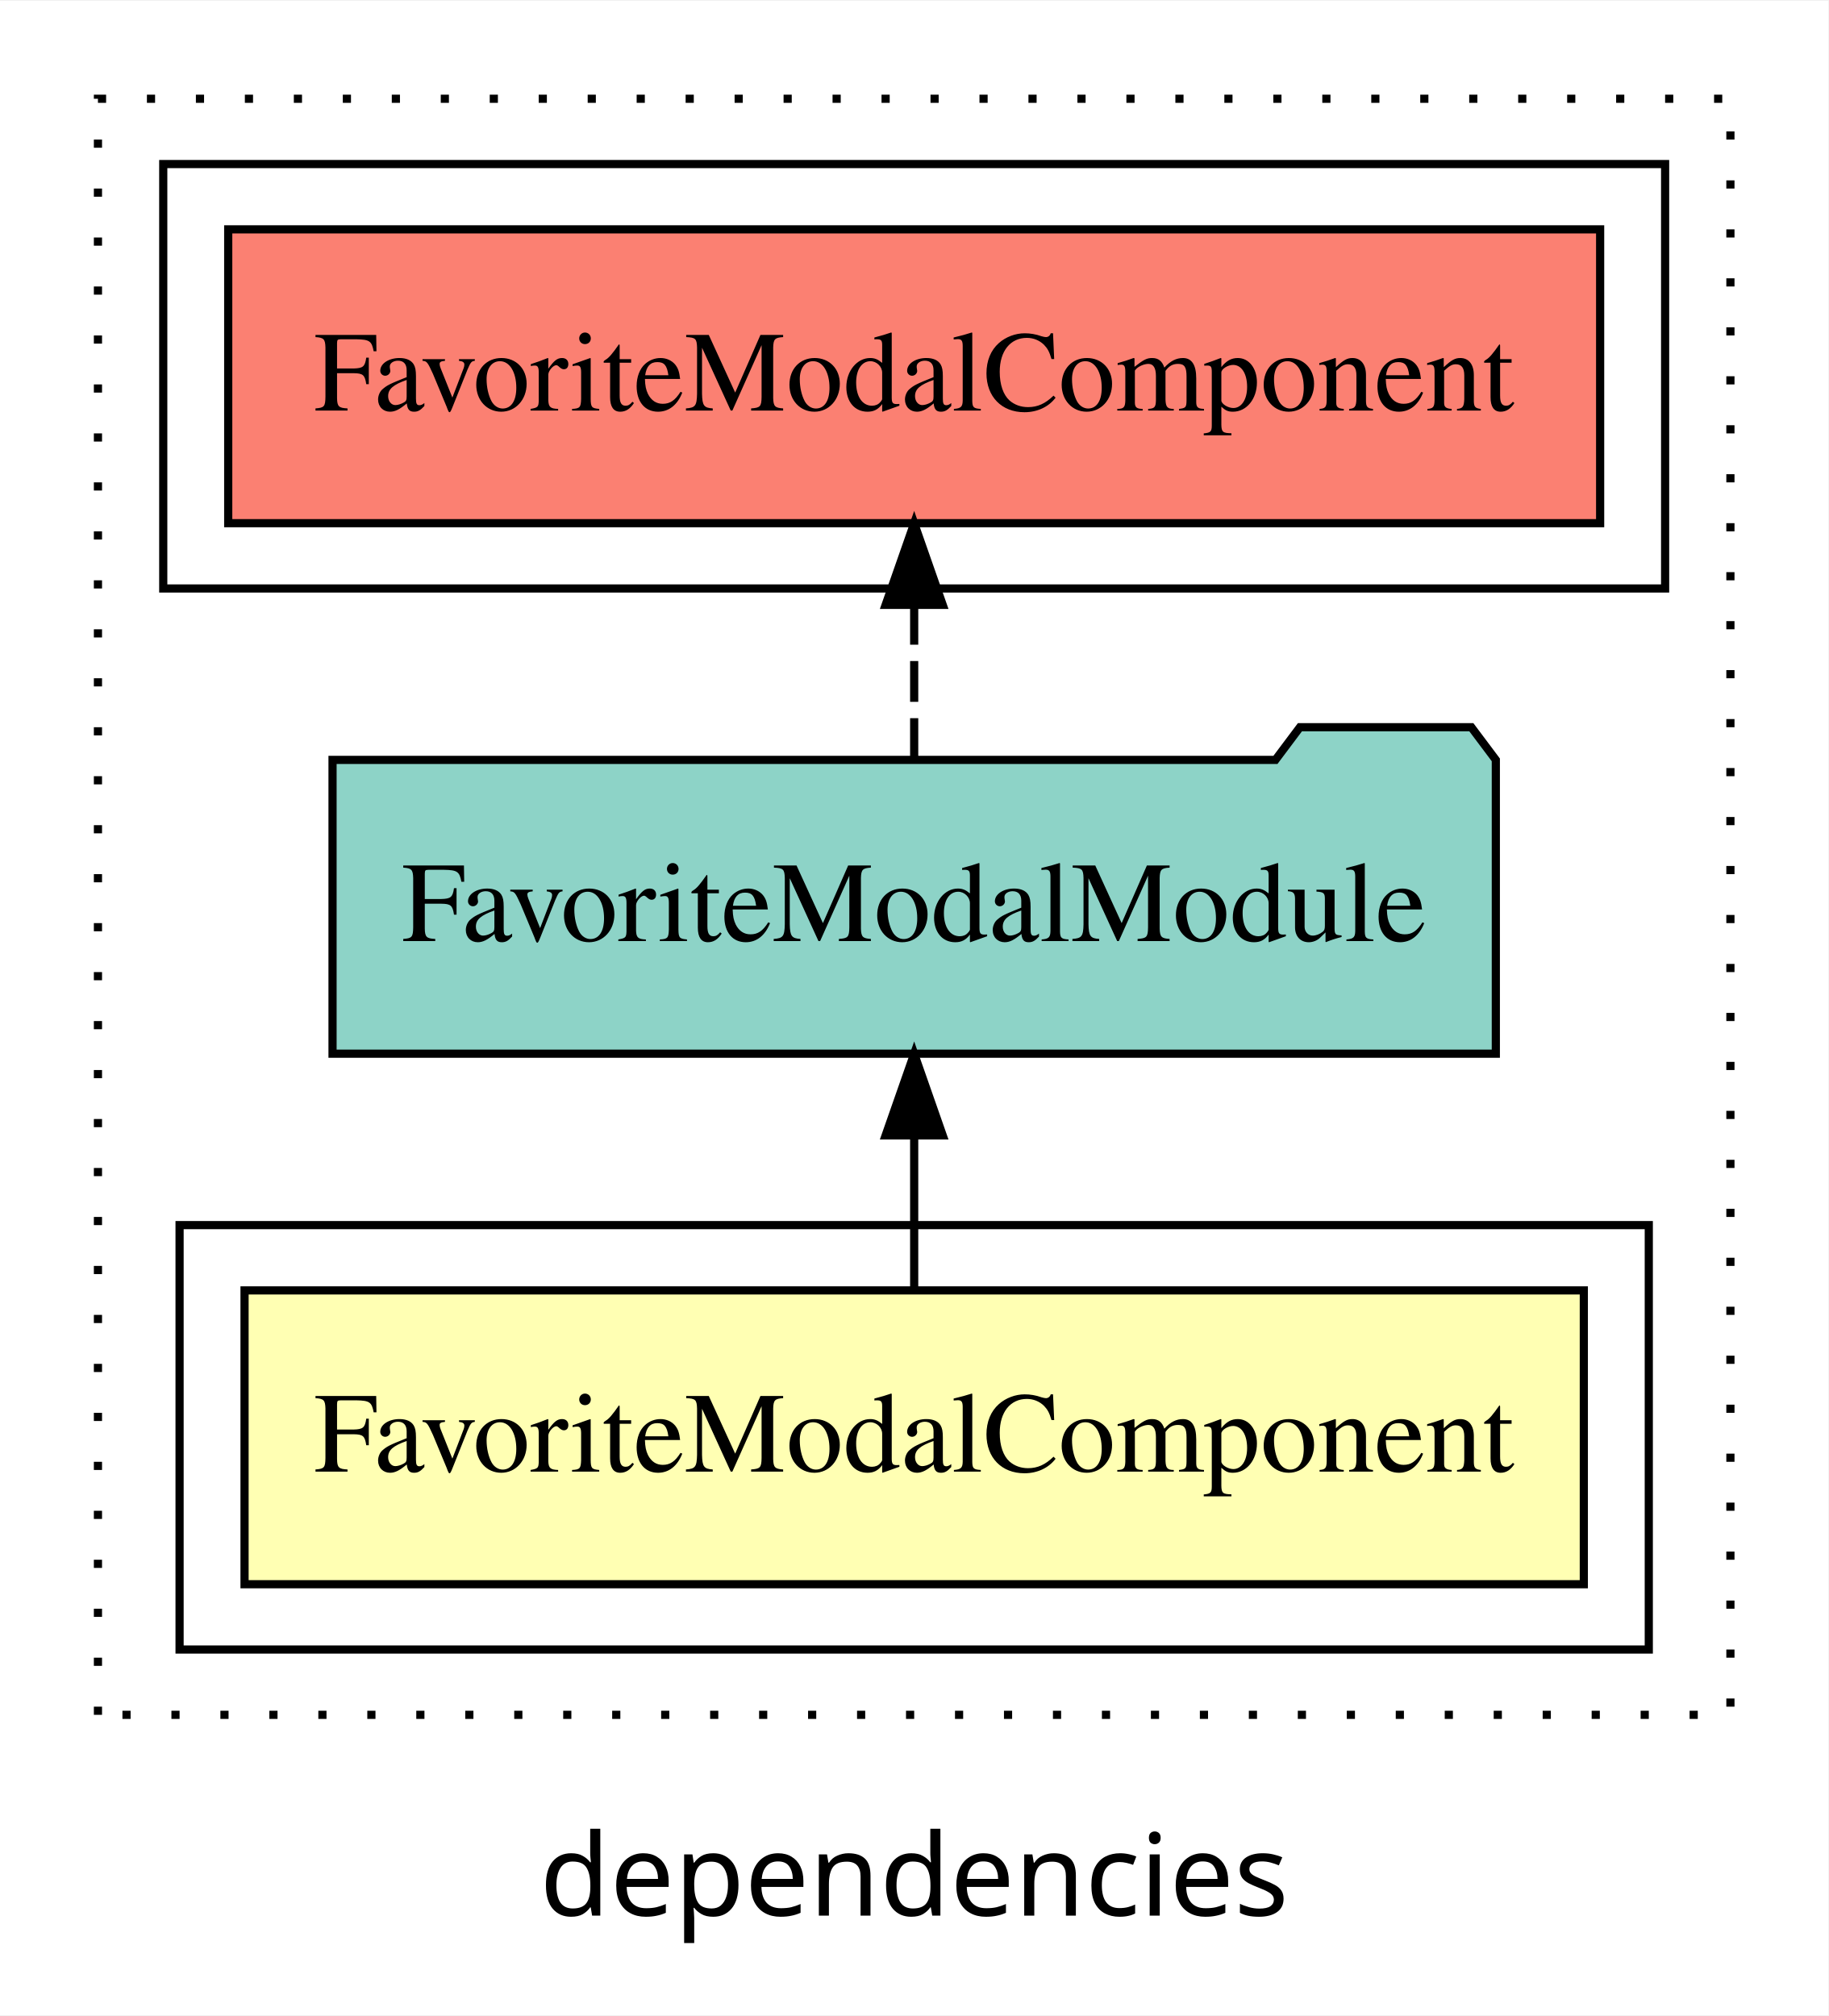
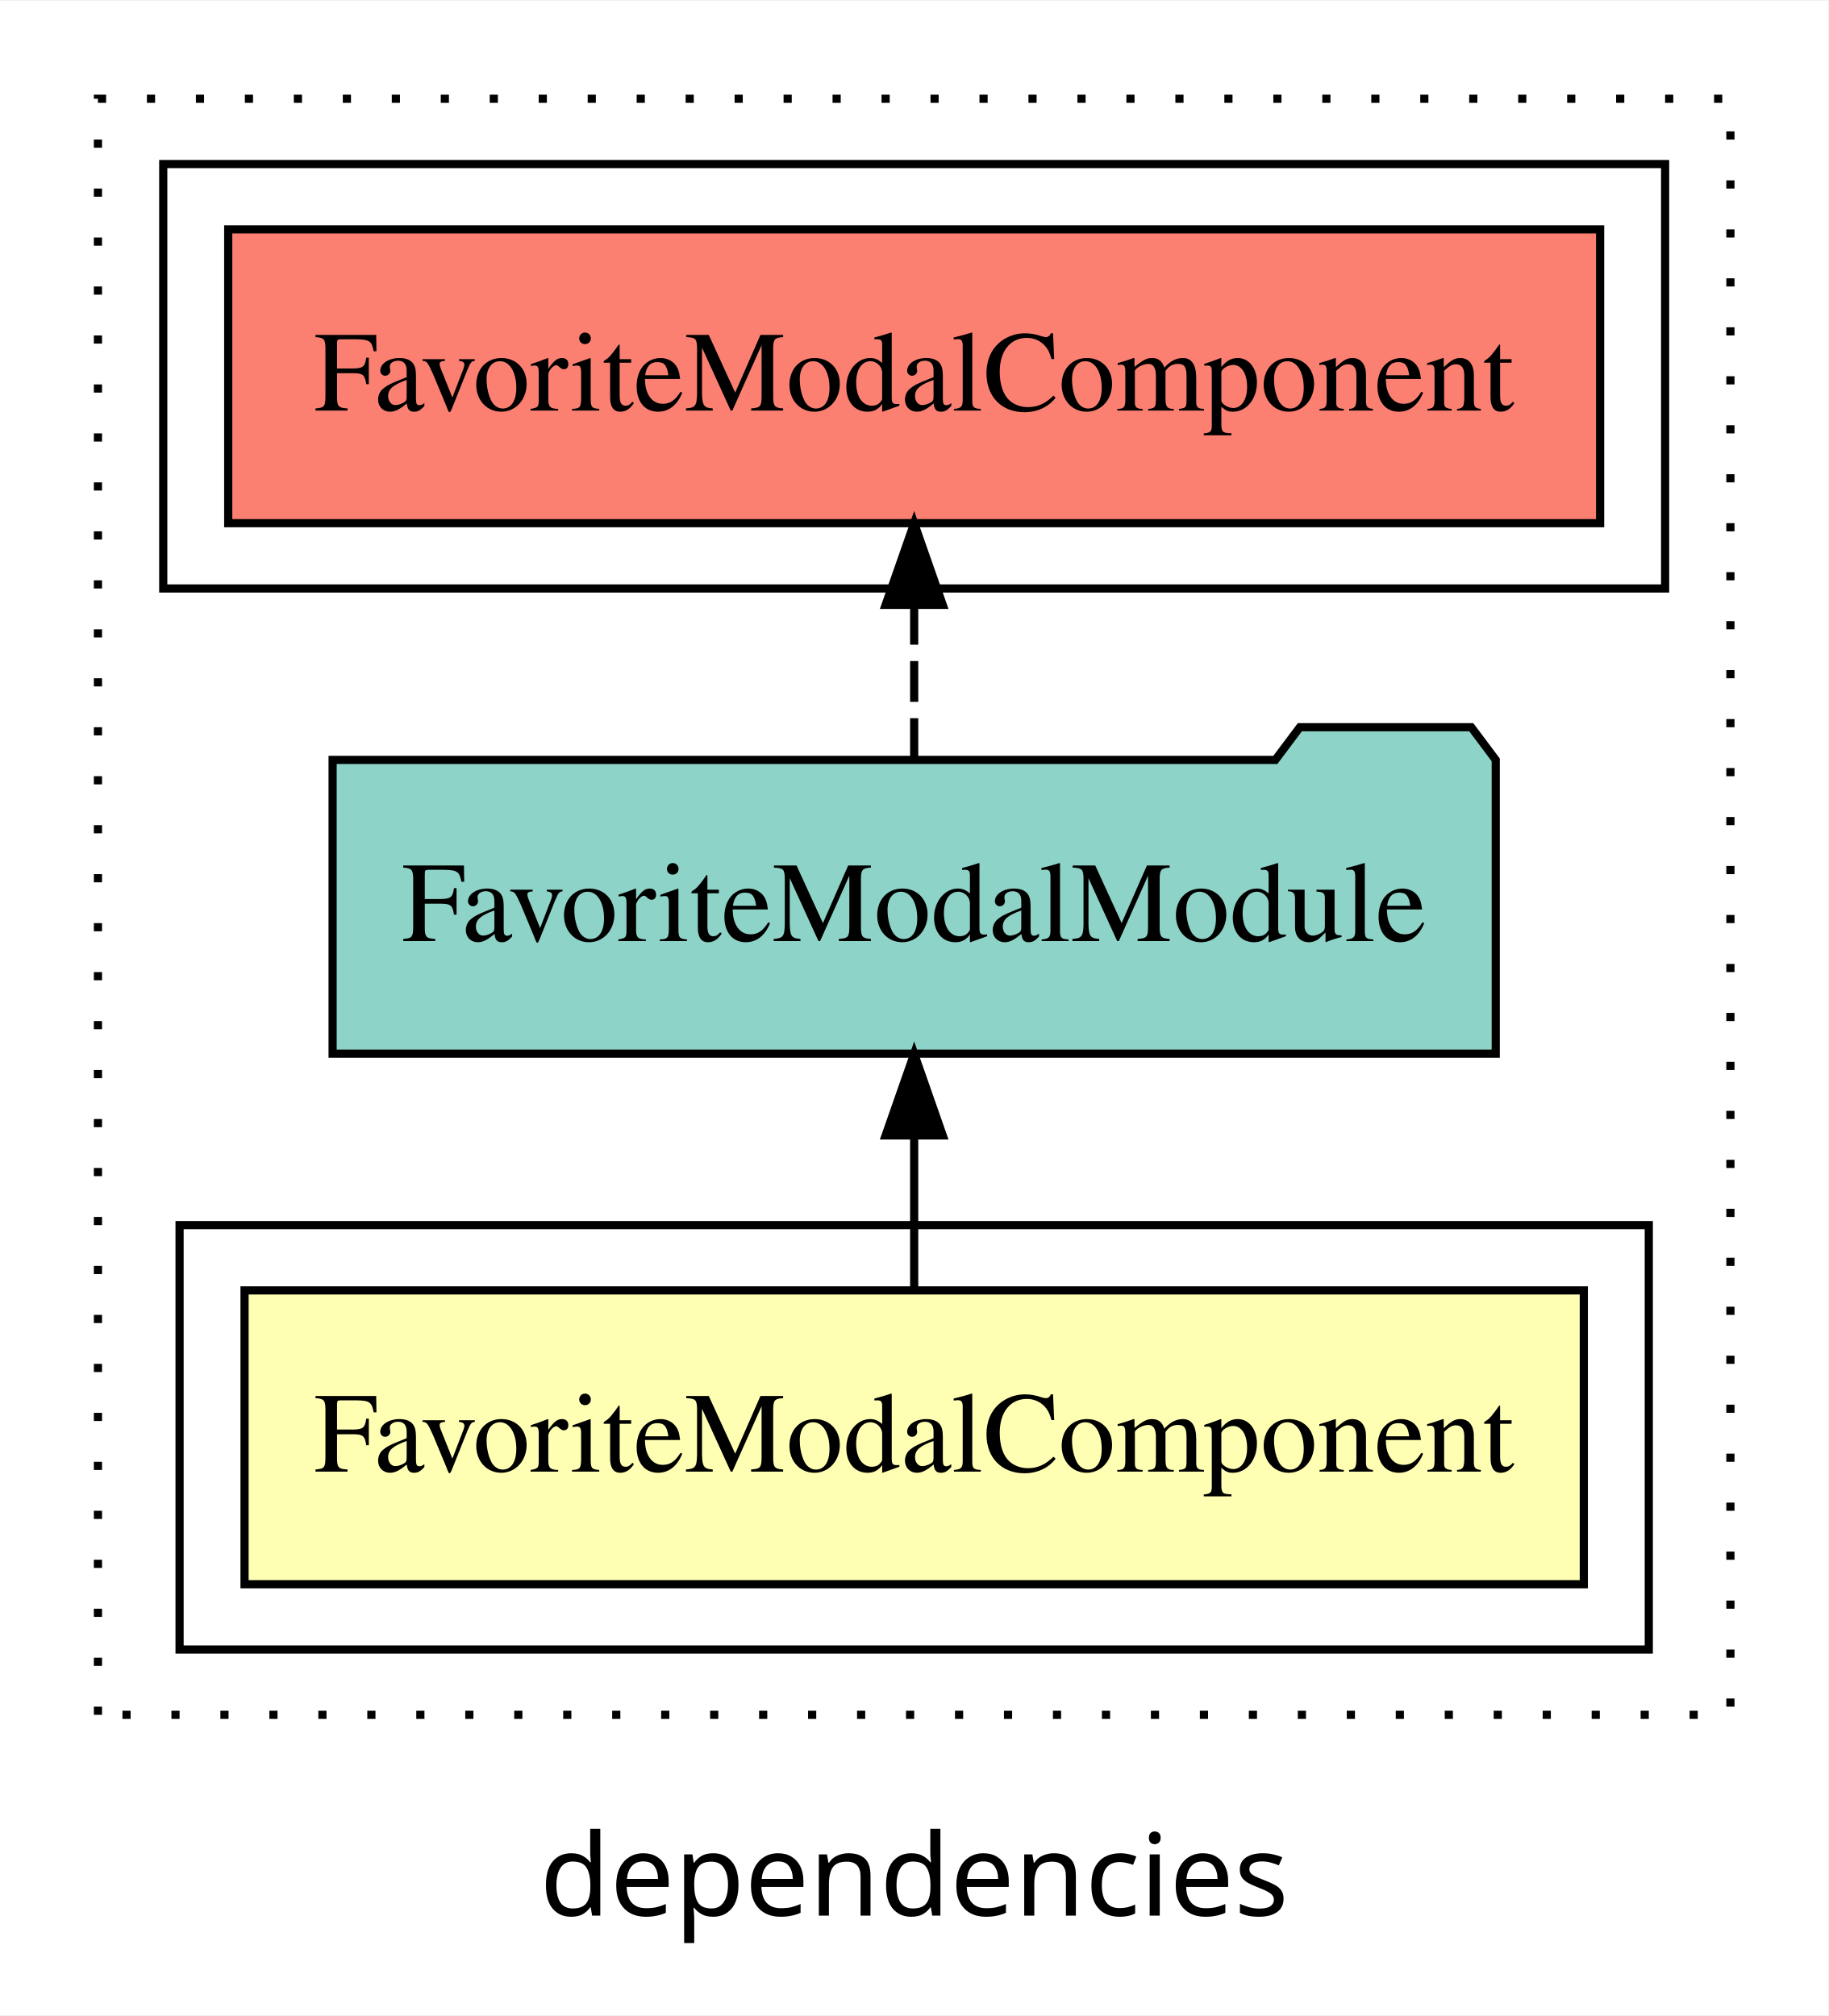
<svg xmlns="http://www.w3.org/2000/svg" width="224pt" height="247pt" viewBox="0.00 0.00 224.00 246.80">
  <g id="graph0" class="graph" transform="scale(1 1) rotate(0) translate(4 242.8)">
    <polygon fill="white" stroke="transparent" points="-4,4 -4,-242.8 220,-242.8 220,4 -4,4" />
    <text text-anchor="middle" x="108" y="-8.2" font-family="sans-serif" font-size="14.00">dependencies</text>
    <g id="clust1" class="cluster">
      <polygon fill="none" stroke="black" stroke-dasharray="1,5" points="8,-32.8 8,-230.8 208,-230.8 208,-32.8 8,-32.8" />
    </g>
    <g id="clust2" class="cluster">
      <polygon fill="none" stroke="black" points="18,-40.8 18,-92.8 198,-92.8 198,-40.8 18,-40.8" />
    </g>
    <g id="clust5" class="cluster">
      <polygon fill="none" stroke="black" points="16,-170.8 16,-222.8 200,-222.8 200,-170.8 16,-170.8" />
    </g>
    <g id="node1" class="node">
      <polygon fill="#ffffb3" stroke="black" points="190.04,-84.8 25.96,-84.8 25.96,-48.8 190.04,-48.8 190.04,-84.8" />
      <text text-anchor="middle" x="108" y="-62.6" font-family="Times,serif" font-size="14.00">FavoriteModalComponent</text>
    </g>
    <g id="node2" class="node">
-       <polygon fill="#8dd3c7" stroke="black" points="179.26,-149.8 176.26,-153.8 155.26,-153.8 152.26,-149.8 36.74,-149.8 36.74,-113.8 179.26,-113.8 179.26,-149.8" />
+       <polygon fill="#8dd3c7" stroke="black" points="179.25,-149.8 176.25,-153.8 155.25,-153.8 152.25,-149.8 36.75,-149.8 36.75,-113.8 179.25,-113.8 179.25,-149.8" />
      <text text-anchor="middle" x="108" y="-127.6" font-family="Times,serif" font-size="14.00">FavoriteModalModule</text>
    </g>
    <g id="edge1" class="edge">
      <path fill="none" stroke="black" d="M108,-84.91C108,-84.91 108,-103.79 108,-103.79" />
      <polygon fill="black" stroke="black" points="104.5,-103.79 108,-113.79 111.5,-103.79 104.5,-103.79" />
    </g>
    <g id="node3" class="node">
      <polygon fill="#fb8072" stroke="black" points="192.04,-214.8 23.96,-214.8 23.96,-178.8 192.04,-178.8 192.04,-214.8" />
      <text text-anchor="middle" x="108" y="-192.6" font-family="Times,serif" font-size="14.00">FavoriteModalComponent </text>
    </g>
    <g id="edge2" class="edge">
      <path fill="none" stroke="black" stroke-dasharray="5,2" d="M108,-149.91C108,-149.91 108,-168.79 108,-168.79" />
      <polygon fill="black" stroke="black" points="104.5,-168.79 108,-178.79 111.5,-168.79 104.5,-168.79" />
    </g>
  </g>
</svg>
